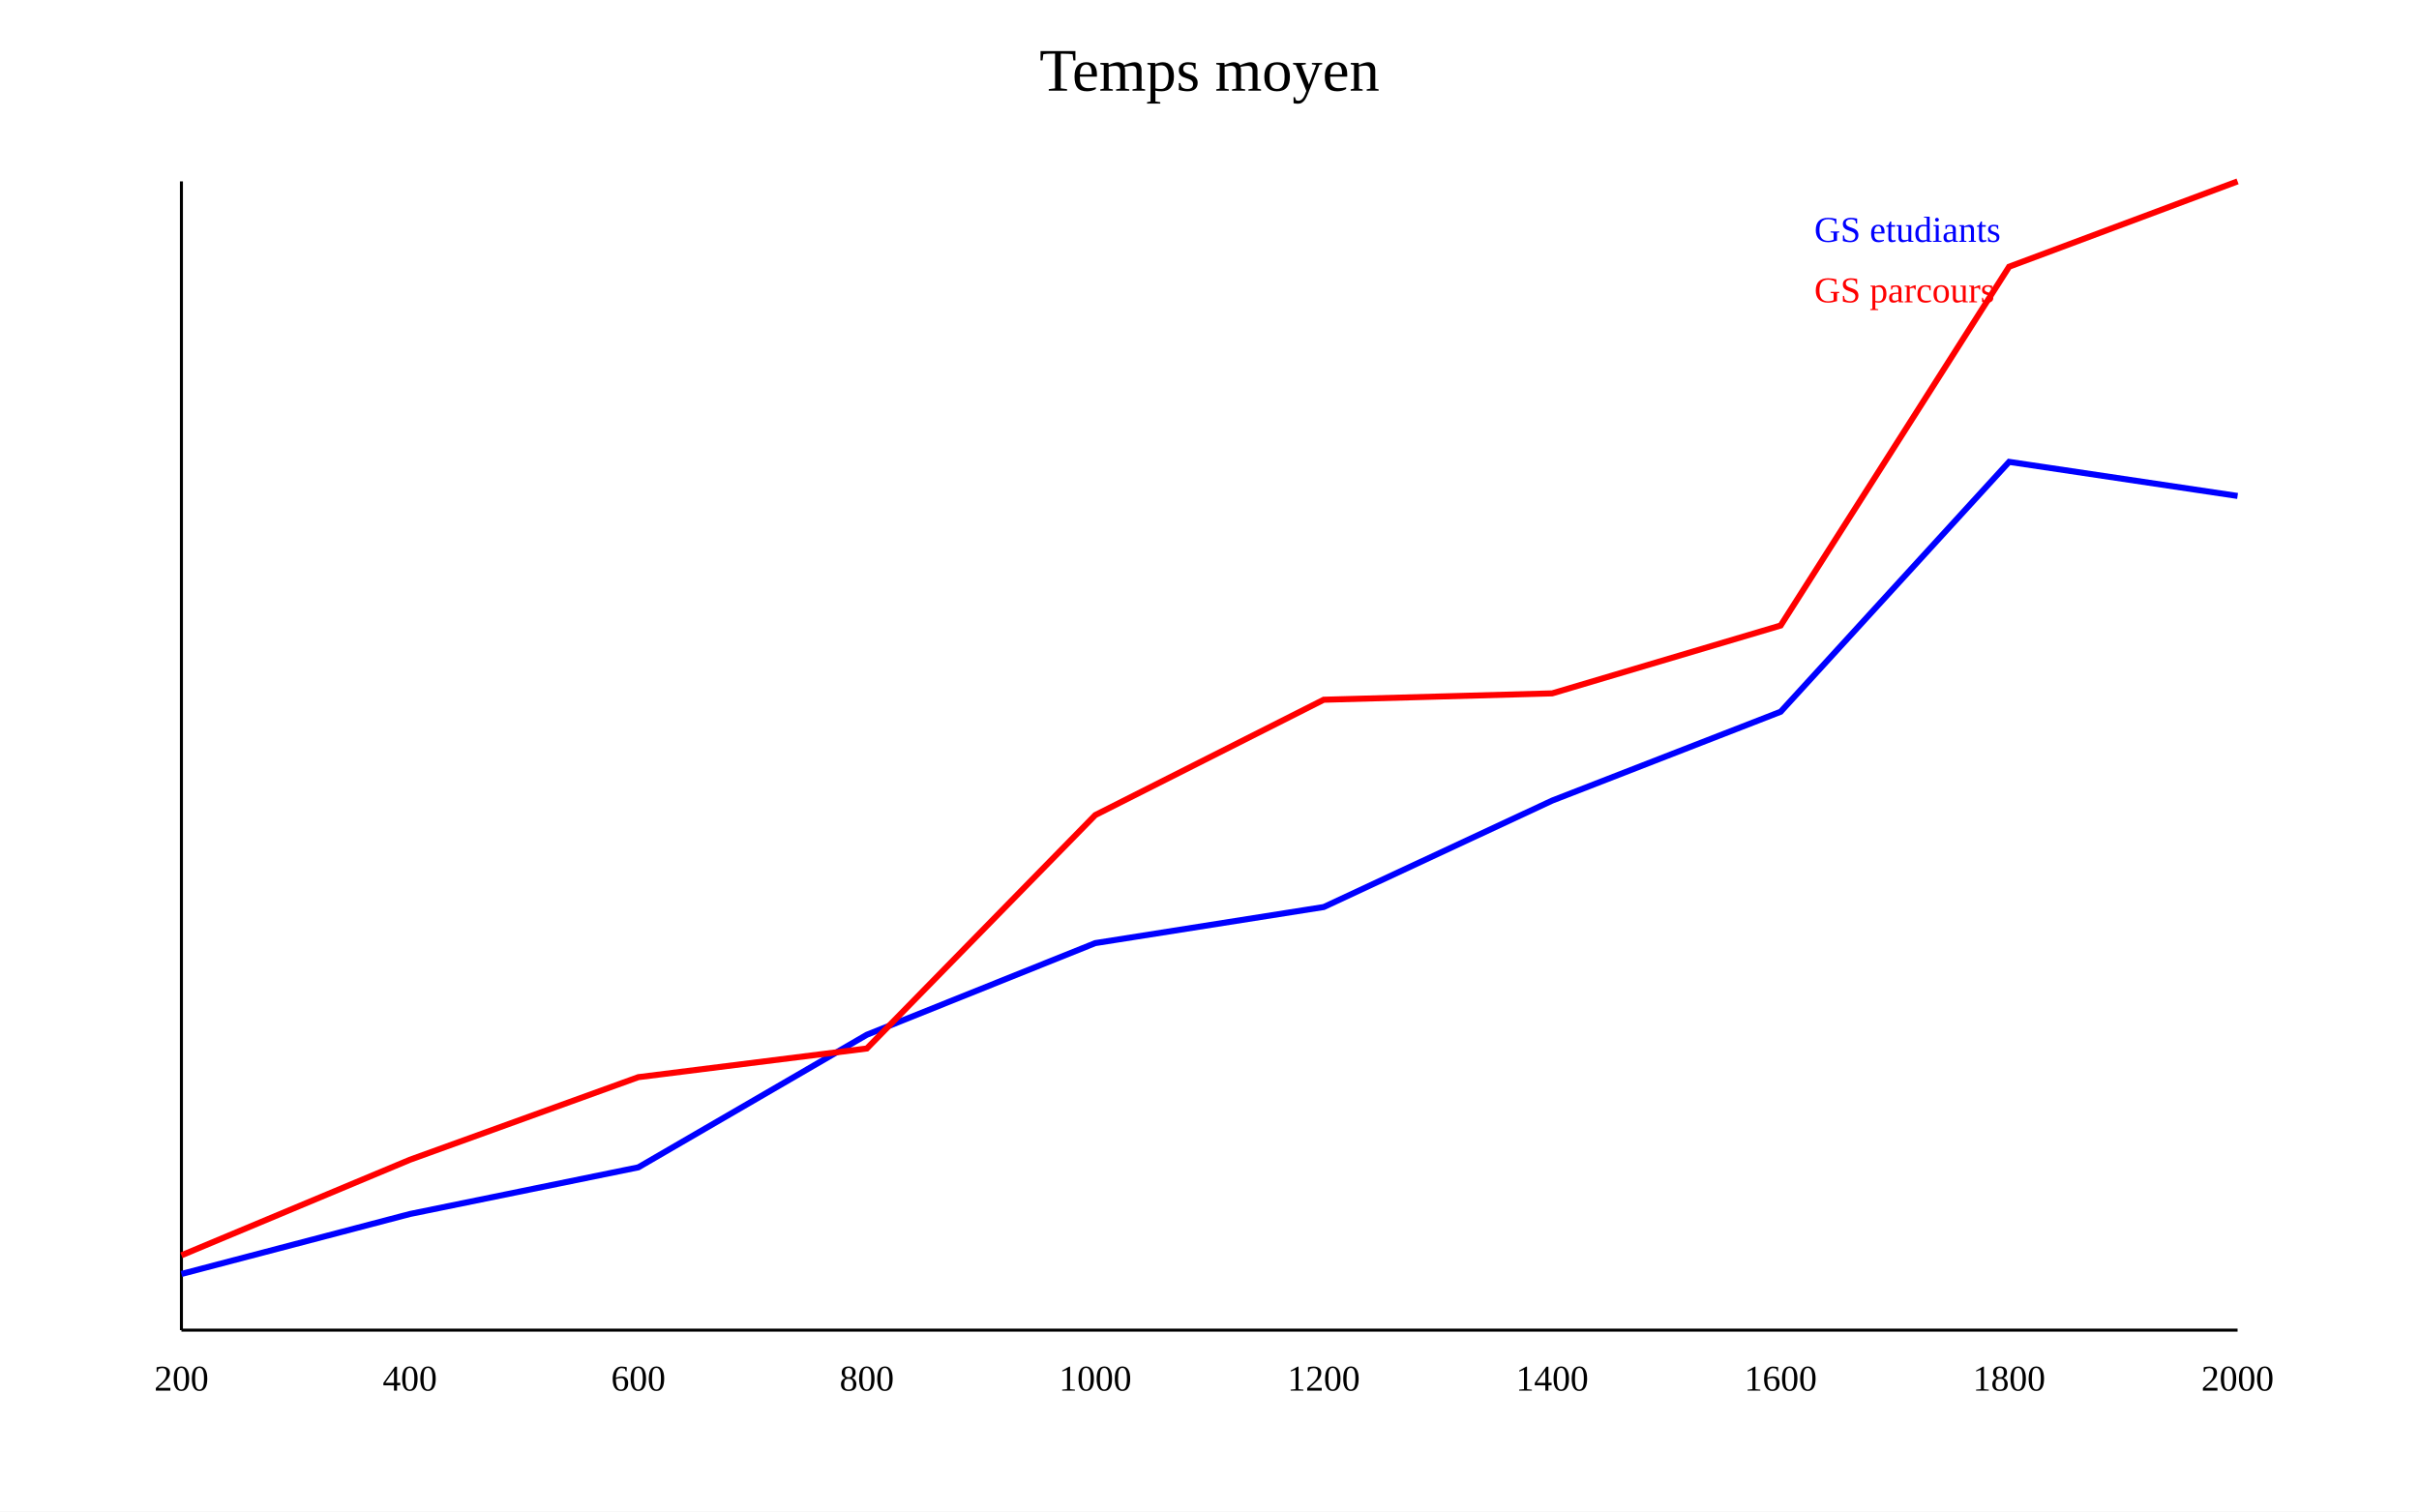
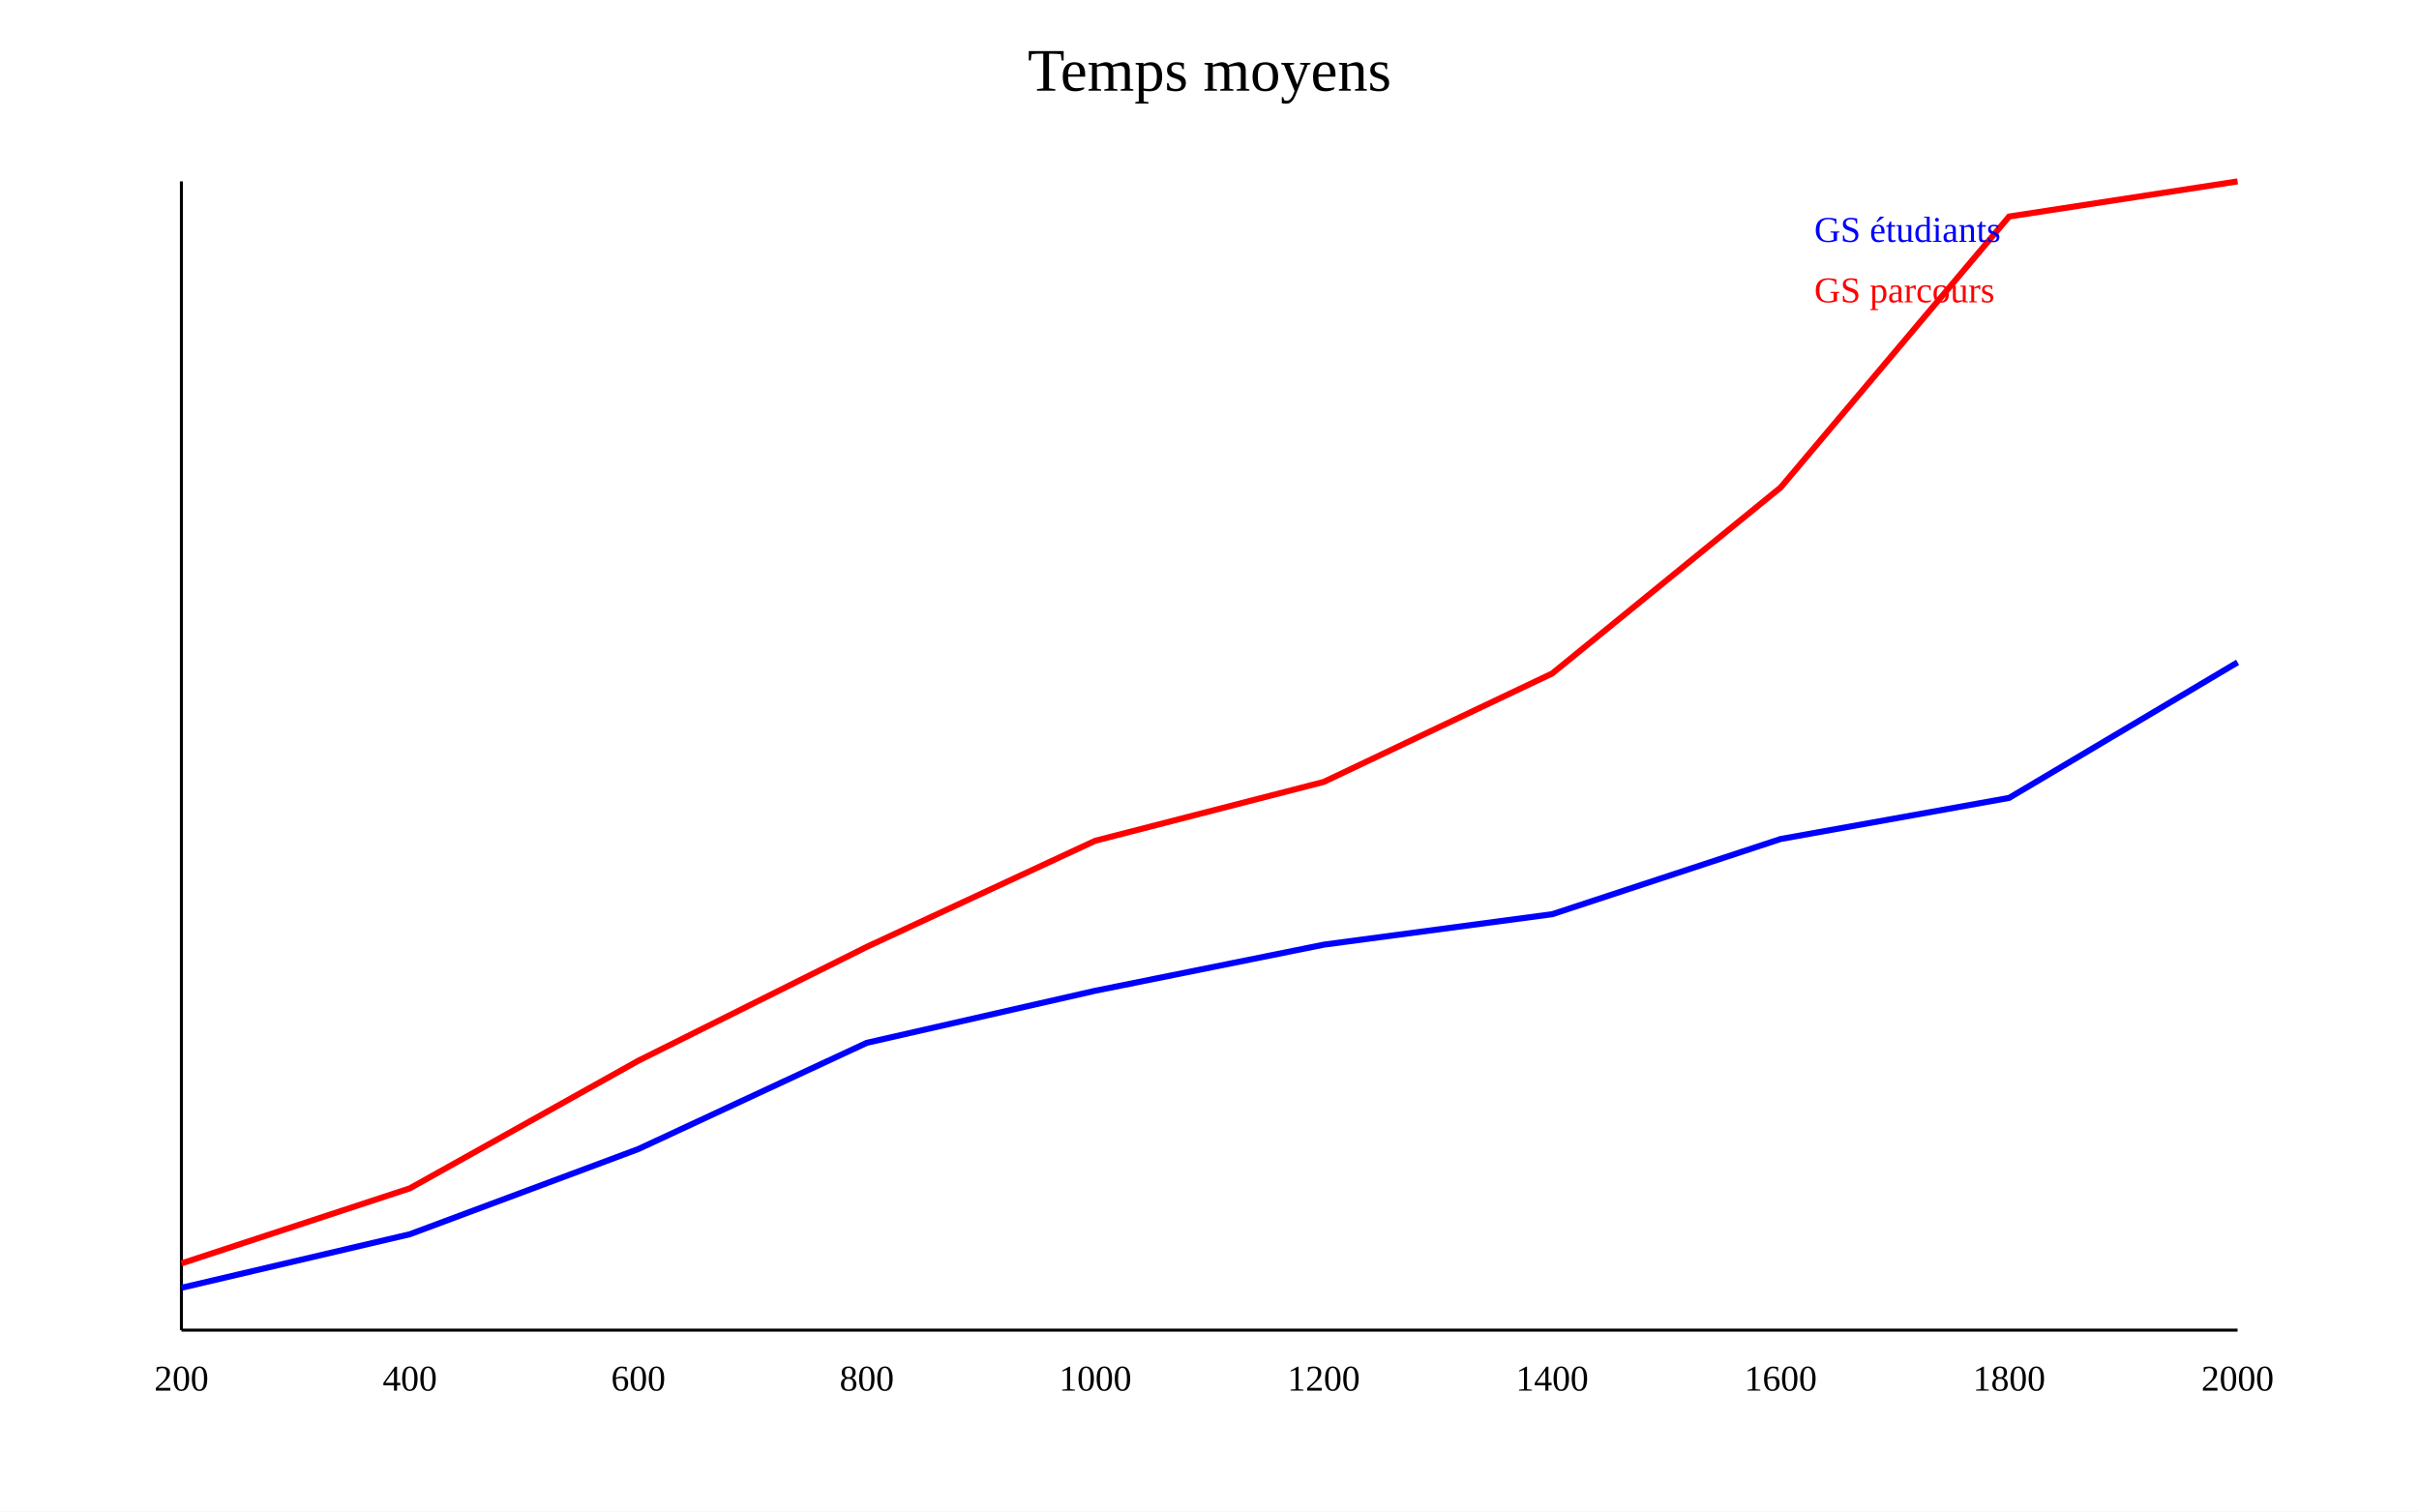
<svg xmlns="http://www.w3.org/2000/svg" width="800" height="500">
  <rect width="800" height="500" fill="white" />
-   <text x="400" y="30" text-anchor="middle" font-size="20">Temps moyen</text>
+   <text x="400" y="30" text-anchor="middle" font-size="20">Temps moyens</text>
  <line x1="60" y1="440" x2="740" y2="440" stroke="black" />
  <line x1="60" y1="60" x2="60" y2="440" stroke="black" />
-   <polyline fill="none" stroke="blue" stroke-width="2" points="60.0,421.42 135.556,401.586 211.111,386.145 286.667,342.296 362.222,311.973 437.778,300.04 513.333,264.829 588.889,235.44 664.444,152.783 740.0,164.06" />
-   <polyline fill="none" stroke="red" stroke-width="2" points="60.0,415.25 135.556,383.641 211.111,356.316 286.667,346.838 362.222,269.618 437.778,231.468 513.333,229.363 588.889,206.915 664.444,88.226 740.0,60.0" />
-   <text x="600" y="80" fill="blue">GS etudiants</text>
+   <polyline fill="none" stroke="blue" stroke-width="2" points="60.0,425.992 135.556,408.272 211.111,380.1 286.667,344.955 362.222,327.731 437.778,312.492 513.333,302.42 588.889,277.532 664.444,263.943 740.0,219.104" />
+   <polyline fill="none" stroke="red" stroke-width="2" points="60.0,417.933 135.556,393.085 211.111,350.877 286.667,313.208 362.222,278.114 437.778,258.653 513.333,222.789 588.889,161.251 664.444,71.625 740.0,60.0" />
+   <text x="600" y="80" fill="blue">GS étudiants</text>
  <text x="600" y="100" fill="red">GS parcours</text>
  <text x="60.0" y="460" text-anchor="middle" font-size="12">200</text>
  <text x="135.556" y="460" text-anchor="middle" font-size="12">400</text>
  <text x="211.111" y="460" text-anchor="middle" font-size="12">600</text>
  <text x="286.667" y="460" text-anchor="middle" font-size="12">800</text>
  <text x="362.222" y="460" text-anchor="middle" font-size="12">1000</text>
  <text x="437.778" y="460" text-anchor="middle" font-size="12">1200</text>
  <text x="513.333" y="460" text-anchor="middle" font-size="12">1400</text>
  <text x="588.889" y="460" text-anchor="middle" font-size="12">1600</text>
  <text x="664.444" y="460" text-anchor="middle" font-size="12">1800</text>
  <text x="740.0" y="460" text-anchor="middle" font-size="12">2000</text>
</svg>
